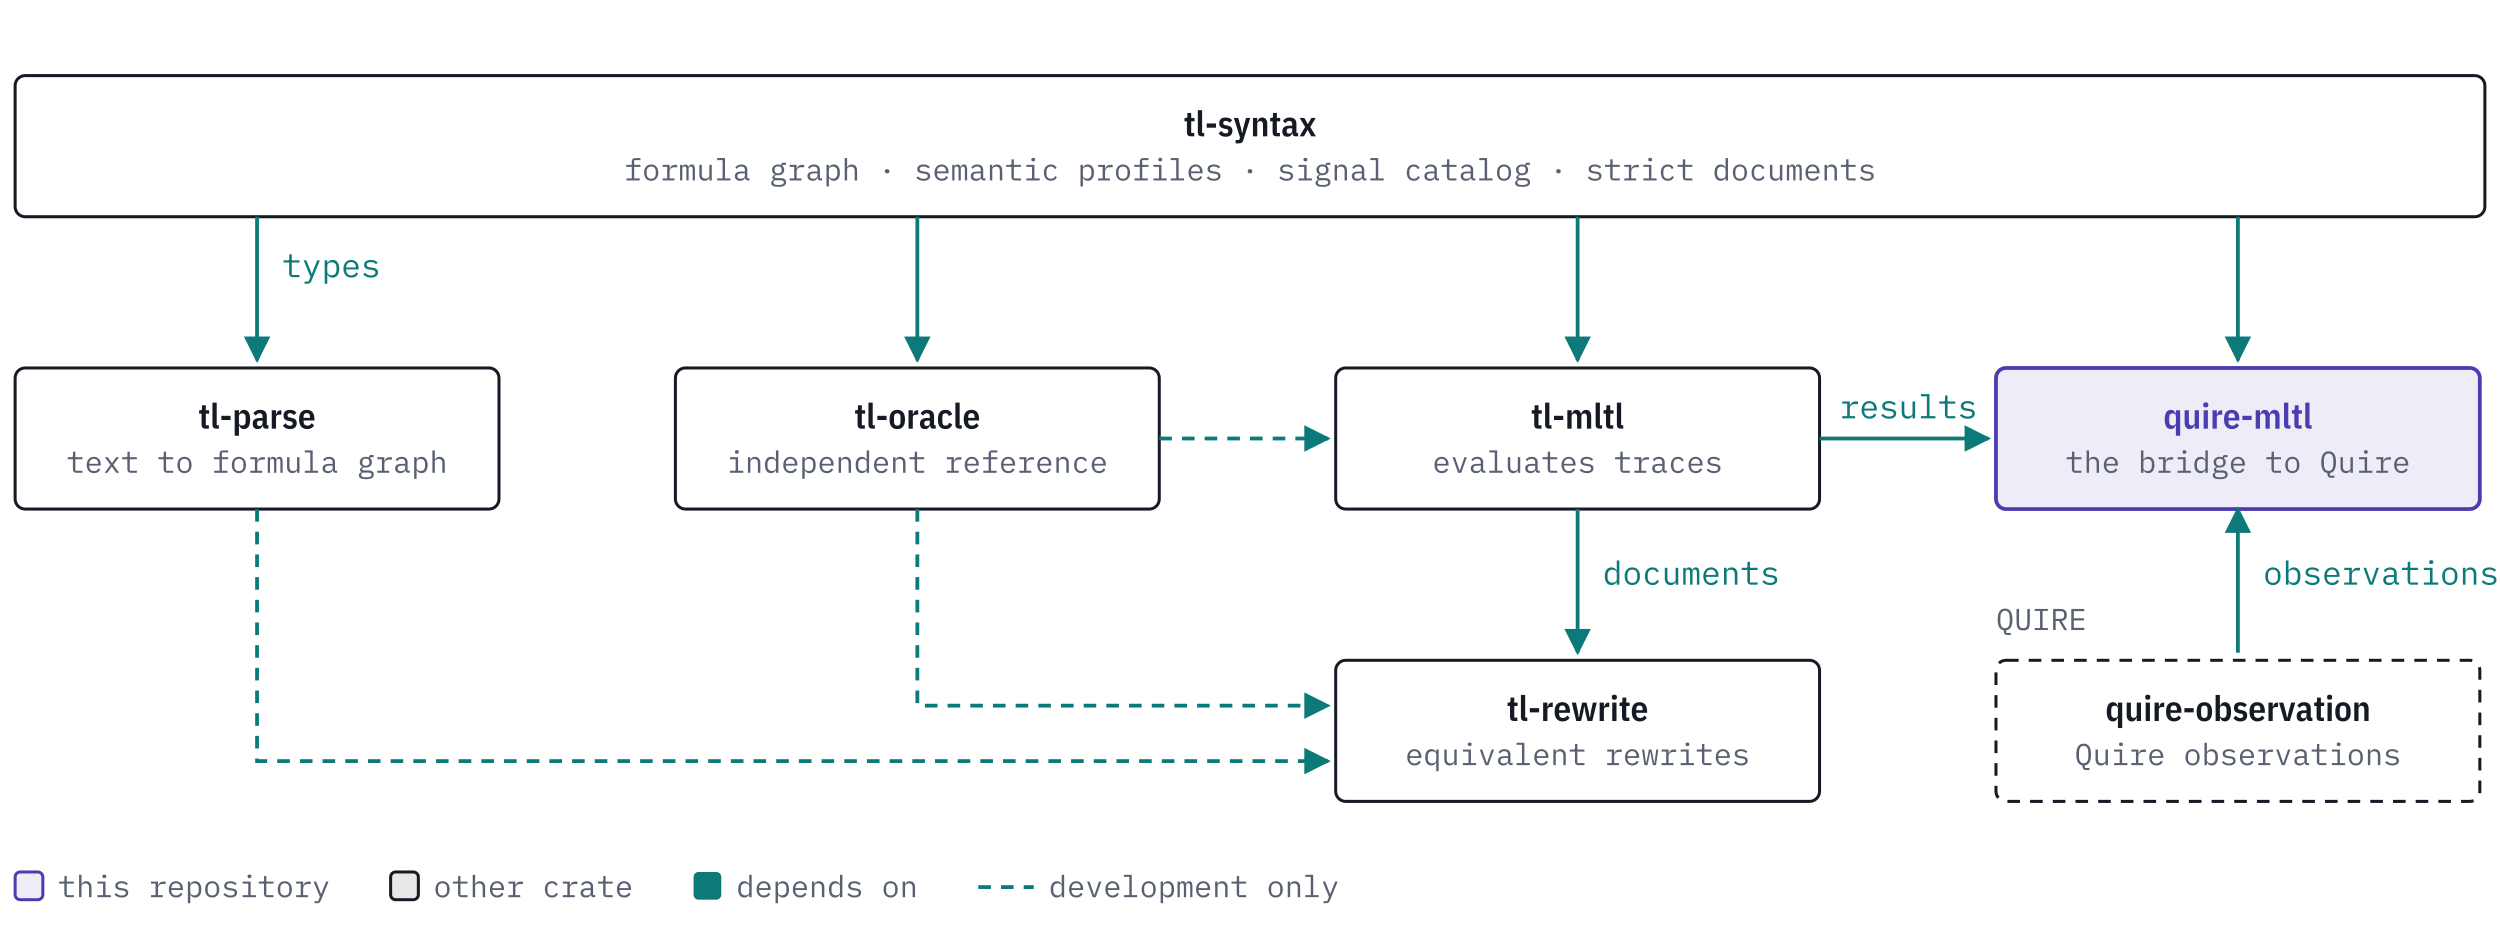
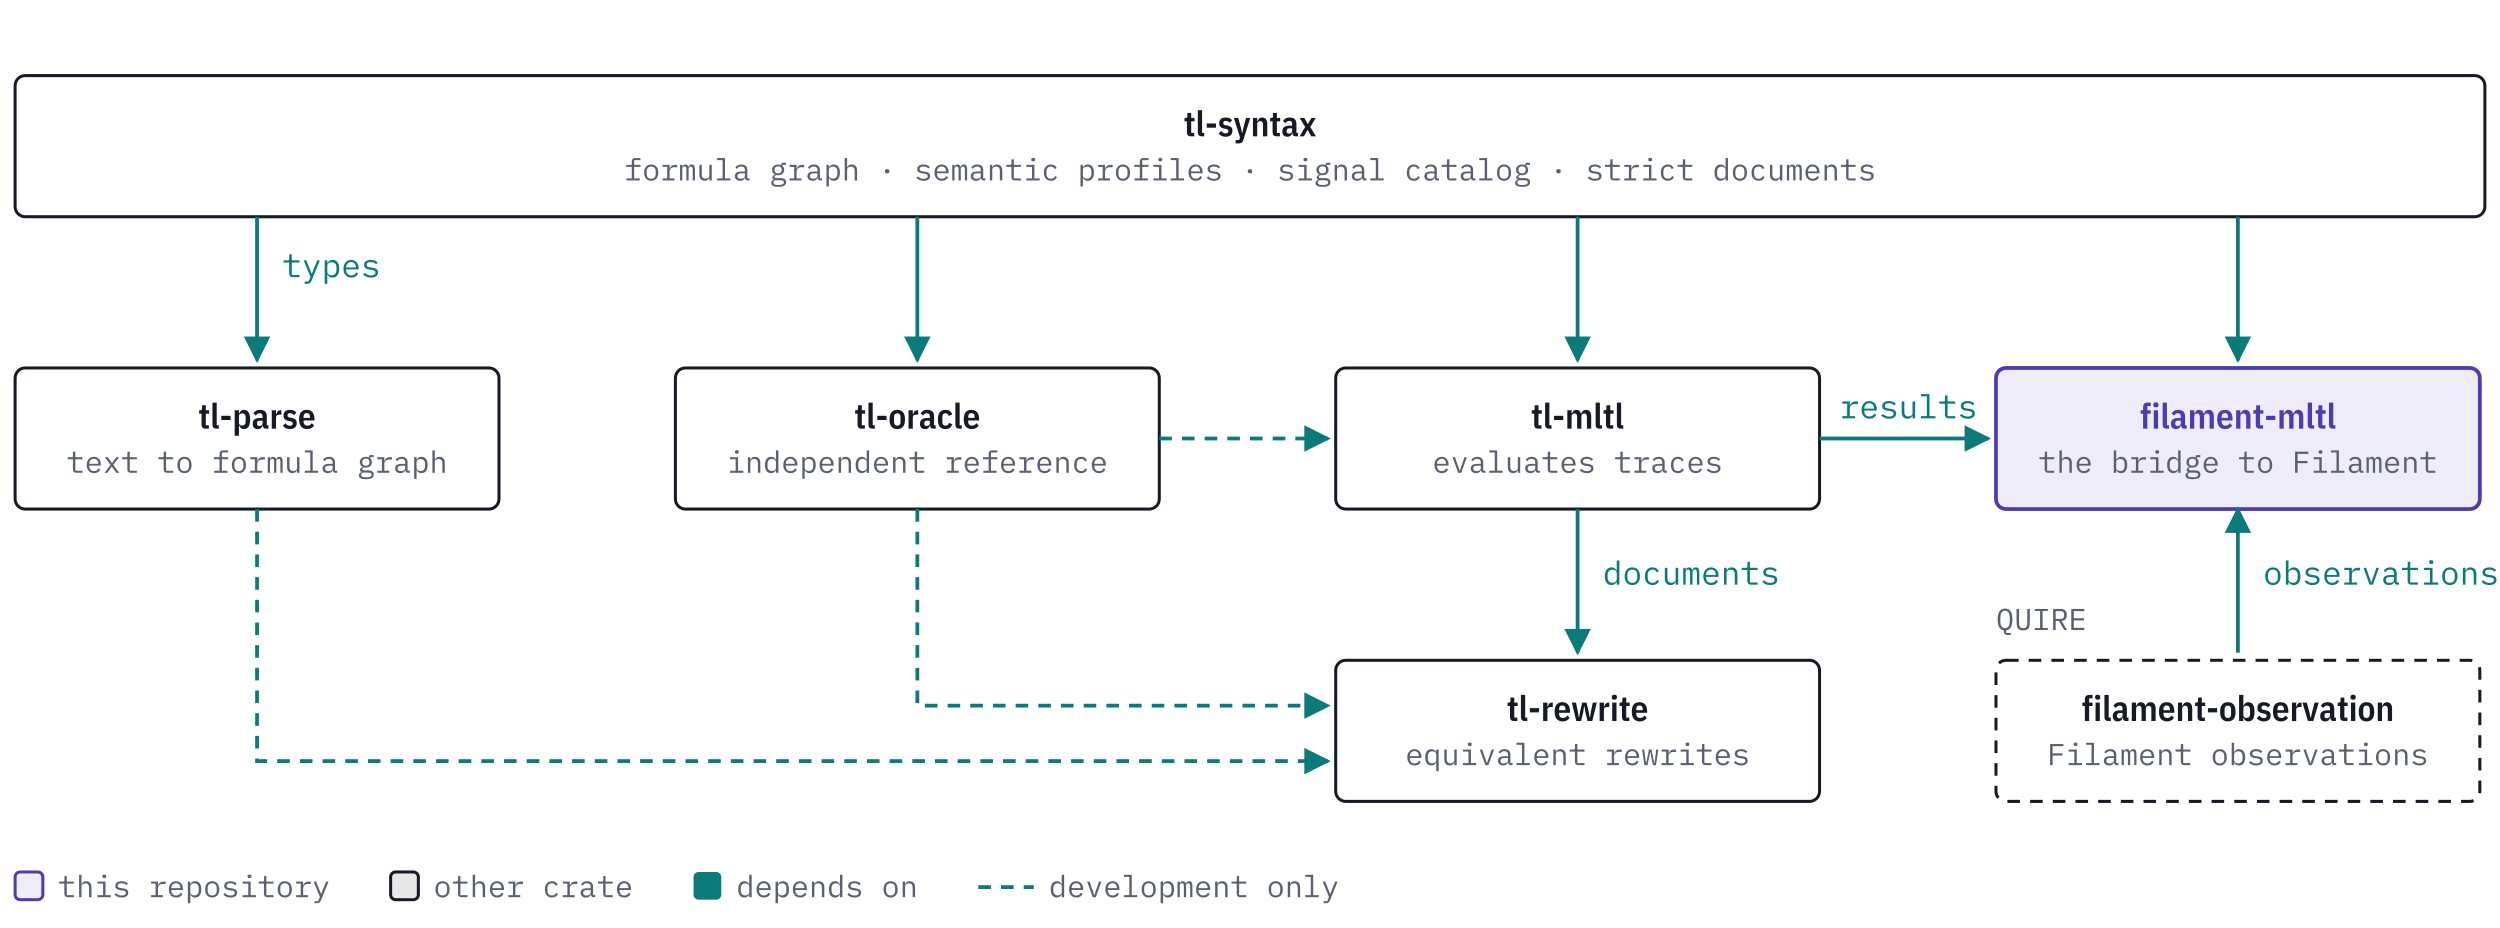
- <svg xmlns="http://www.w3.org/2000/svg" width="992" height="368" viewBox="-6 -6 992 368" role="img" aria-label="The TL crates. tl-syntax defines the formula graph, profiles and signal catalog, and tl-parse, tl-oracle, tl-mltl, tl-rewrite and quire-mltl all depend on it. tl-rewrite depends on tl-mltl. quire-mltl depends on tl-mltl and quire-observation, and is the single bridge to Quire. Dashed lines are development-only: tl-mltl and tl-rewrite test against tl-oracle, and tl-rewrite tests against tl-parse.">
+ <svg xmlns="http://www.w3.org/2000/svg" width="992" height="368" viewBox="-6 -6 992 368" role="img" aria-label="The TL crates. tl-syntax defines the formula graph, profiles and signal catalog, and tl-parse, tl-oracle, tl-mltl, tl-rewrite and filament-mltl all depend on it. tl-rewrite depends on tl-mltl. filament-mltl depends on tl-mltl and filament-observation, and is the single bridge to Filament. Dashed lines are development-only: tl-mltl and tl-rewrite test against tl-oracle, and tl-rewrite tests against tl-parse.">
  <defs>
    <path id="mono_E" d="M90 0V698H520V625H174V390H508V317H174V73H520V0Z" />
+     <path id="mono_F" d="M90 0V698H530V625H174V390H500V317H174V0Z" />
    <path id="mono_I" d="M84 0V67H258V631H84V698H516V631H342V67H516V0Z" />
    <path id="mono_Q" d="M491 -164H374Q315 -164 288 -131Q260 -98 260 -46V-9Q207 -2 168 26Q130 53 105 98Q80 144 68 208Q56 271 56 349Q56 434 70 502Q84 569 114 615Q144 661 190 686Q236 710 300 710Q364 710 410 686Q456 661 486 615Q516 569 530 502Q544 434 544 349Q544 192 495 98Q446 5 340 -9V-96H491ZM300 61Q342 61 371 78Q400 94 419 124Q438 154 446 196Q455 239 455 292V406Q455 458 446 501Q438 544 419 574Q400 604 371 620Q342 637 300 637Q258 637 229 620Q200 604 181 574Q162 544 154 501Q145 458 145 406V292Q145 239 154 196Q162 154 181 124Q200 94 229 78Q258 61 300 61Z" />
    <path id="mono_R" d="M174 0H90V698H344Q441 698 492 645Q543 592 543 497Q543 412 499 361Q455 310 371 302L549 0H455L285 298H174ZM342 369Q395 369 424 396Q454 422 454 471V523Q454 572 424 598Q395 625 342 625H174V369Z" />
    <path id="mono_U" d="M164 698V279Q164 228 167 188Q170 148 183 120Q196 91 224 76Q251 61 300 61Q349 61 376 76Q404 91 417 120Q430 148 433 188Q436 228 436 279V698H520V299Q520 221 512 163Q505 105 482 66Q458 27 414 8Q371 -12 300 -12Q229 -12 186 8Q142 27 118 66Q95 105 88 163Q80 221 80 299V698Z" />
    <path id="mono_a" d="M495 0Q448 0 428 24Q408 48 403 84H398Q381 39 344 14Q306 -12 243 -12Q162 -12 114 30Q66 72 66 145Q66 217 118 256Q171 295 288 295H398V346Q398 403 366 432Q334 460 275 460Q223 460 190 440Q157 419 137 384L83 424Q93 444 110 463Q127 482 152 496Q177 511 209 520Q241 528 280 528Q371 528 424 482Q478 436 478 354V70H550V0ZM257 55Q288 55 314 62Q339 70 358 82Q377 95 388 112Q398 130 398 150V235H288Q216 235 183 215Q150 195 150 157V136Q150 96 178 76Q207 55 257 55Z" />
    <path id="mono_b" d="M95 740H175V432H179Q229 528 338 528Q433 528 486 457Q540 386 540 258Q540 130 486 59Q433 -12 338 -12Q229 -12 179 84H175V0H95ZM307 59Q377 59 416 102Q454 144 454 214V302Q454 372 416 414Q377 457 307 457Q280 457 256 450Q232 443 214 430Q196 416 186 396Q175 377 175 351V165Q175 139 186 120Q196 100 214 86Q232 73 256 66Q280 59 307 59Z" />
    <path id="mono_c" d="M318 -12Q262 -12 218 8Q175 27 145 62Q115 97 100 147Q84 197 84 258Q84 319 100 369Q116 419 146 454Q176 490 219 509Q262 528 317 528Q392 528 439 495Q486 462 508 409L444 375Q430 415 398 437Q365 459 317 459Q282 459 254 448Q227 436 208 415Q189 394 180 365Q170 336 170 302V214Q170 180 180 151Q189 122 208 101Q227 80 255 68Q283 57 319 57Q371 57 405 81Q439 105 459 147L516 108Q493 56 444 22Q396 -12 318 -12Z" />
    <path id="mono_d" d="M425 84H421Q371 -12 262 -12Q167 -12 114 59Q60 130 60 258Q60 386 114 457Q167 528 262 528Q371 528 421 432H425V740H505V0H425ZM293 59Q320 59 344 66Q368 73 386 86Q404 100 414 120Q425 139 425 165V351Q425 377 414 396Q404 416 386 430Q368 443 344 450Q320 457 293 457Q223 457 184 414Q146 372 146 302V214Q146 144 184 102Q223 59 293 59Z" />
    <path id="mono_e" d="M309 -12Q253 -12 208 7Q164 26 132 62Q101 97 84 146Q67 196 67 257Q67 319 84 369Q102 419 133 454Q164 490 208 509Q251 528 304 528Q356 528 398 509Q441 490 471 456Q501 423 517 377Q533 331 533 276V238H151V214Q151 180 162 151Q173 122 194 101Q214 80 244 68Q273 57 309 57Q361 57 399 81Q437 105 457 147L516 107Q493 55 440 22Q386 -12 309 -12ZM304 462Q271 462 243 450Q215 438 194 417Q174 396 162 368Q151 339 151 305V298H447V309Q447 343 436 371Q426 399 408 420Q389 440 362 451Q336 462 304 462Z" />
    <path id="mono_f" d="M83 68H257V448H73V516H257V622Q257 674 284 707Q312 740 371 740H544V672H337V516H544V448H337V68H521V0H83Z" />
    <path id="mono_g" d="M561 -59Q561 -137 496 -174Q431 -212 301 -212Q176 -212 122 -179Q67 -146 67 -84Q67 -42 89 -19Q111 4 151 15V27Q129 38 117 55Q105 72 105 98Q105 138 132 158Q158 178 198 188V192Q150 213 124 254Q97 295 97 350Q97 389 111 422Q125 455 152 478Q178 502 215 515Q252 528 297 528Q355 528 399 507V516Q399 546 413 566Q427 586 461 586H556V516H440V481Q468 457 483 424Q498 391 498 350Q498 311 484 278Q469 245 443 222Q417 198 380 185Q342 172 297 172Q284 172 272 173Q260 174 248 176Q236 174 223 170Q210 165 199 158Q188 150 181 140Q174 130 174 117Q174 94 197 86Q220 79 257 79H371Q471 79 516 42Q561 4 561 -59ZM486 -63Q486 -32 461 -14Q436 5 374 5H195Q143 -16 143 -65Q143 -99 170 -124Q197 -148 260 -148H338Q408 -148 447 -126Q486 -105 486 -63ZM297 234Q357 234 386 262Q414 290 414 336V365Q414 411 386 438Q357 466 297 466Q237 466 209 438Q181 411 181 365V336Q181 290 209 262Q237 234 297 234Z" />
    <path id="mono_h" d="M98 740H178V432H182Q190 451 202 468Q214 486 232 499Q249 512 273 520Q297 528 329 528Q410 528 459 476Q508 425 508 331V0H428V317Q428 388 397 422Q366 457 306 457Q282 457 259 451Q236 445 218 433Q200 421 189 402Q178 383 178 358V0H98Z" />
    <path id="mono_i" d="M332 630Q297 630 283 644Q269 659 269 681V697Q269 719 283 734Q297 748 332 748Q367 748 381 734Q395 719 395 697V681Q395 659 381 644Q367 630 332 630ZM106 68H292V448H106V516H372V68H546V0H106Z" />
    <path id="mono_l" d="M80 68H260V672H80V740H340V68H520V0H80Z" />
    <path id="mono_m" d="M54 0V516H128V456H132Q144 486 166 507Q188 528 231 528Q276 528 298 506Q320 483 325 447H328Q342 482 368 505Q394 528 440 528Q503 528 524 484Q546 440 546 358V0H472V345Q472 411 458 436Q445 462 409 462Q377 462 357 442Q337 421 337 379V0H263V345Q263 411 250 436Q236 462 201 462Q169 462 148 442Q128 421 128 379V0Z" />
    <path id="mono_n" d="M98 0V516H178V432H182Q190 451 202 468Q214 486 232 499Q249 512 273 520Q297 528 329 528Q410 528 459 476Q508 425 508 331V0H428V317Q428 388 397 422Q366 457 306 457Q282 457 259 451Q236 445 218 433Q200 421 189 402Q178 383 178 358V0Z" />
    <path id="mono_o" d="M300 -12Q246 -12 202 7Q159 26 128 62Q98 97 82 146Q66 196 66 258Q66 319 82 369Q98 419 128 454Q159 490 202 509Q246 528 300 528Q354 528 398 509Q441 490 472 454Q502 419 518 369Q534 319 534 258Q534 196 518 146Q502 97 472 62Q441 26 398 7Q354 -12 300 -12ZM300 57Q367 57 408 97Q449 137 449 221V295Q449 379 408 419Q367 459 300 459Q233 459 192 419Q151 379 151 295V221Q151 137 192 97Q233 57 300 57Z" />
    <path id="mono_p" d="M95 516H175V432H179Q229 528 338 528Q433 528 486 457Q540 386 540 258Q540 130 486 59Q433 -12 338 -12Q229 -12 179 84H175V-200H95ZM307 59Q377 59 416 102Q454 144 454 214V302Q454 372 416 414Q377 457 307 457Q280 457 256 450Q232 443 214 430Q196 416 186 396Q175 377 175 351V165Q175 139 186 120Q196 100 214 86Q232 73 256 66Q280 59 307 59Z" />
    <path id="mono_periodcentered" d="M300 235Q259 235 242 252Q226 269 226 295V313Q226 339 242 356Q259 373 300 373Q341 373 358 356Q374 339 374 313V295Q374 269 358 252Q341 235 300 235Z" />
    <path id="mono_q" d="M425 84H421Q371 -12 262 -12Q167 -12 114 59Q60 130 60 258Q60 386 114 457Q167 528 262 528Q371 528 421 432H425V516H505V-200H425ZM293 59Q320 59 344 66Q368 73 386 86Q404 100 414 120Q425 139 425 165V351Q425 377 414 396Q404 416 386 430Q368 443 344 450Q320 457 293 457Q223 457 184 414Q146 372 146 302V214Q146 144 184 102Q223 59 293 59Z" />
    <path id="mono_r" d="M77 68H228V448H77V516H308V386H313Q329 447 374 482Q418 516 487 516H559V436H462Q393 436 350 396Q308 356 308 291V68H469V0H77Z" />
    <path id="mono_s" d="M306 -12Q225 -12 166 16Q108 43 67 89L121 136Q158 97 202 76Q246 55 308 55Q368 55 406 76Q445 98 445 144Q445 164 438 178Q430 191 417 199Q404 207 388 212Q372 216 354 219L273 231Q246 235 214 242Q183 249 157 264Q131 280 114 306Q96 332 96 374Q96 413 112 442Q127 470 155 490Q183 509 221 518Q259 528 304 528Q374 528 426 506Q477 484 514 445L462 396Q453 407 440 418Q426 430 406 440Q387 449 361 455Q335 461 301 461Q240 461 208 440Q175 419 175 379Q175 359 182 346Q190 332 203 324Q216 316 232 312Q249 307 266 304L347 292Q375 288 406 281Q437 274 463 258Q489 243 506 217Q524 191 524 149Q524 72 464 30Q405 -12 306 -12Z" />
    <path id="mono_t" d="M325 0Q266 0 238 33Q211 66 211 118V448H39V516H167Q193 516 204 526Q214 537 214 563V698H291V516H526V448H291V68H526V0Z" />
    <path id="mono_u" d="M422 84H418Q410 65 398 48Q386 30 368 17Q351 4 327 -4Q303 -12 271 -12Q190 -12 141 40Q92 91 92 185V516H172V199Q172 128 203 94Q234 59 294 59Q318 59 341 65Q364 71 382 83Q400 95 411 114Q422 132 422 158V516H502V0H422Z" />
    <path id="mono_v" d="M249 0 64 516H145L219 300L299 67H303L383 300L457 516H536L351 0Z" />
    <path id="mono_w" d="M30 516H101L160 70H169L257 516H345L433 70H442L501 516H570L491 0H387L305 432H297L213 0H109Z" />
    <path id="mono_x" d="M61 0 253 262 66 516H162L240 407L302 321H306L366 407L443 516H535L346 263L540 0H444L357 121L298 203H294L237 121L153 0Z" />
    <path id="mono_y" d="M467 516H547L291 -113Q282 -135 271 -152Q260 -168 245 -178Q230 -189 209 -194Q188 -200 159 -200H83V-132H203L261 10L53 516H135L222 300L299 104H303L380 300Z" />
    <path id="title_a" d="M406 0Q325 0 321 89H309Q299 41 264 14Q229 -12 177 -12Q105 -12 69 28Q33 68 33 140Q33 222 84 262Q135 302 231 302H312V347Q312 393 292 415Q273 437 228 437Q191 437 166 420Q141 402 122 370L51 434Q80 479 124 506Q169 534 238 534Q433 534 433 350V97H479V0ZM223 77Q260 77 286 98Q312 120 312 158V227H239Q155 227 155 162V140Q155 107 173 92Q191 77 223 77Z" />
    <path id="title_b" d="M66 740H187V436H201Q212 480 246 507Q279 534 324 534Q416 534 460 464Q504 395 504 261Q504 127 460 58Q416 -12 324 -12Q279 -12 246 15Q212 42 201 86H187V0H66ZM278 88Q325 88 351 117Q377 146 377 199V323Q377 376 351 405Q325 434 278 434Q237 434 212 414Q187 393 187 356V166Q187 129 212 108Q237 88 278 88Z" />
    <path id="title_c" d="M251 -12Q145 -12 90 54Q34 120 34 261Q34 402 90 468Q145 534 251 534Q328 534 374 499Q419 464 439 403L340 359Q332 397 312 416Q291 436 251 436Q161 436 161 328V194Q161 86 251 86Q293 86 315 106Q337 126 348 168L442 123Q396 -12 251 -12Z" />
    <path id="title_e" d="M263 -12Q212 -12 170 4Q127 21 97 54Q67 88 50 140Q34 191 34 261Q34 402 90 468Q147 534 252 534Q357 534 414 468Q470 402 470 261V232H161V198Q161 146 190 116Q219 86 270 86Q313 86 342 104Q372 123 393 158L459 89Q430 43 381 16Q332 -12 263 -12ZM252 441Q161 441 161 333V307H343V333Q343 441 252 441Z" />
+     <path id="title_f" d="M91 425H22V522H91V603Q91 674 122 707Q154 740 220 740H308V643H212V522H308V425H212V0H91Z" />
    <path id="title_hyphen" d="M50 245V365H312V245Z" />
    <path id="title_i" d="M126 604Q88 604 71 620Q54 637 54 665V685Q54 713 71 730Q88 746 126 746Q164 746 181 730Q198 713 198 685V665Q198 637 181 620Q164 604 126 604ZM66 522H187V0H66Z" />
    <path id="title_l" d="M184 0Q121 0 94 28Q66 56 66 116V740H187V97H247V0Z" />
    <path id="title_m" d="M66 0V522H187V435H201Q232 534 324 534Q422 534 451 431H463Q480 484 516 509Q551 534 602 534Q668 534 705 486Q742 439 742 351V0H621V330Q621 432 548 432Q513 432 488 410Q464 389 464 350V0H343V330Q343 384 325 408Q307 432 271 432Q236 432 212 410Q187 389 187 350V0Z" />
    <path id="title_n" d="M66 0V522H187V435H201Q232 534 326 534Q396 534 434 486Q472 439 472 351V0H351V330Q351 432 275 432Q238 432 212 410Q187 389 187 350V0Z" />
    <path id="title_o" d="M253 -12Q149 -12 92 54Q34 120 34 261Q34 402 92 468Q149 534 253 534Q357 534 414 468Q472 402 472 261Q472 120 414 54Q357 -12 253 -12ZM253 86Q345 86 345 194V328Q345 436 253 436Q161 436 161 328V194Q161 86 253 86Z" />
    <path id="title_p" d="M66 522H187V436H201Q212 480 246 507Q279 534 324 534Q416 534 460 464Q504 395 504 261Q504 127 460 58Q416 -12 324 -12Q279 -12 246 15Q212 42 201 86H187V-200H66ZM278 88Q325 88 351 117Q377 146 377 199V323Q377 376 351 405Q325 434 278 434Q237 434 212 414Q187 393 187 356V166Q187 129 212 108Q237 88 278 88Z" />
-     <path id="title_q" d="M357 86H343Q332 42 298 15Q265 -12 220 -12Q128 -12 84 58Q40 127 40 261Q40 395 84 464Q128 534 220 534Q265 534 298 507Q332 480 343 436H357V522H478V-200H357ZM266 88Q307 88 332 108Q357 129 357 166V356Q357 393 332 414Q307 434 266 434Q219 434 193 405Q167 376 167 323V199Q167 146 193 117Q219 88 266 88Z" />
    <path id="title_r" d="M66 0V522H187V415H201Q210 467 238 494Q267 522 313 522H339V398H299Q242 398 214 380Q187 362 187 317V0Z" />
    <path id="title_s" d="M224 -12Q159 -12 110 12Q61 35 24 82L98 154Q123 119 154 101Q185 83 226 83Q302 83 302 147Q302 172 290 186Q277 201 247 206L198 215Q116 230 79 266Q42 302 42 371Q42 453 90 494Q138 534 226 534Q287 534 332 514Q376 494 409 455L338 384Q318 409 290 424Q261 439 226 439Q156 439 156 376Q156 350 170 336Q184 323 214 318L264 309Q346 294 382 258Q417 223 417 159Q417 78 367 33Q317 -12 224 -12Z" />
    <path id="title_t" d="M210 0Q147 0 119 28Q91 56 91 117V425H22V522H58Q84 522 94 534Q103 546 103 572V664H212V522H306V425H212V97H298V0Z" />
-     <path id="title_u" d="M346 88H332Q302 -12 205 -12Q135 -12 98 36Q60 83 60 172V522H181V192Q181 89 257 89Q294 89 320 111Q346 133 346 172V522H467V0H346Z" />
    <path id="title_v" d="M162 0 8 522H130L205 244L234 103H248L277 244L352 522H469L315 0Z" />
    <path id="title_w" d="M16 522H135L186 278L211 110H223L253 278L311 522H433L492 278L522 110H534L559 278L612 522H724L597 0H461L400 254L377 409H364L340 254L279 0H143Z" />
    <path id="title_x" d="M15 0 173 267 17 522H149L242 354H255L348 522H472L318 264L478 0H345L249 176H236L138 0Z" />
    <path id="title_y" d="M353 522H474L275 -109Q258 -162 227 -181Q196 -200 140 -200H58V-103H161L182 -29L8 522H131L209 240L237 103H249L277 241Z" />
    <marker id="ah-model" viewBox="0 0 10 10" refX="9" refY="5" markerWidth="7" markerHeight="7" orient="auto-start-reverse">
      <path d="M0,0 L10,5 L0,10 z" fill="#0b7a78" />
    </marker>
  </defs>
  <g fill="#586072" transform="translate(786,244) scale(0.012,-0.012)">
    <use href="#mono_Q" x="0" />
    <use href="#mono_U" x="600" />
    <use href="#mono_I" x="1200" />
    <use href="#mono_R" x="1800" />
    <use href="#mono_E" x="2400" />
  </g>
  <rect x="0" y="24" width="980" height="56" rx="4" stroke="#161a24" stroke-width="1.2" fill="none" />
  <g fill="#161a24" transform="translate(463.7,48.1) scale(0.014,-0.014)">
    <use href="#title_t" x="0" />
    <use href="#title_l" x="334" />
    <use href="#title_hyphen" x="602" />
    <use href="#title_s" x="964" />
    <use href="#title_y" x="1413" />
    <use href="#title_n" x="1896" />
    <use href="#title_t" x="2428" />
    <use href="#title_a" x="2762" />
    <use href="#title_x" x="3269" />
  </g>
  <g fill="#586072" transform="translate(241.6,65.6) scale(0.012,-0.012)">
    <use href="#mono_f" x="0" />
    <use href="#mono_o" x="600" />
    <use href="#mono_r" x="1200" />
    <use href="#mono_m" x="1800" />
    <use href="#mono_u" x="2400" />
    <use href="#mono_l" x="3000" />
    <use href="#mono_a" x="3600" />
    <use href="#mono_g" x="4800" />
    <use href="#mono_r" x="5400" />
    <use href="#mono_a" x="6000" />
    <use href="#mono_p" x="6600" />
    <use href="#mono_h" x="7200" />
    <use href="#mono_periodcentered" x="8400" />
    <use href="#mono_s" x="9600" />
    <use href="#mono_e" x="10200" />
    <use href="#mono_m" x="10800" />
    <use href="#mono_a" x="11400" />
    <use href="#mono_n" x="12000" />
    <use href="#mono_t" x="12600" />
    <use href="#mono_i" x="13200" />
    <use href="#mono_c" x="13800" />
    <use href="#mono_p" x="15000" />
    <use href="#mono_r" x="15600" />
    <use href="#mono_o" x="16200" />
    <use href="#mono_f" x="16800" />
    <use href="#mono_i" x="17400" />
    <use href="#mono_l" x="18000" />
    <use href="#mono_e" x="18600" />
    <use href="#mono_s" x="19200" />
    <use href="#mono_periodcentered" x="20400" />
    <use href="#mono_s" x="21600" />
    <use href="#mono_i" x="22200" />
    <use href="#mono_g" x="22800" />
    <use href="#mono_n" x="23400" />
    <use href="#mono_a" x="24000" />
    <use href="#mono_l" x="24600" />
    <use href="#mono_c" x="25800" />
    <use href="#mono_a" x="26400" />
    <use href="#mono_t" x="27000" />
    <use href="#mono_a" x="27600" />
    <use href="#mono_l" x="28200" />
    <use href="#mono_o" x="28800" />
    <use href="#mono_g" x="29400" />
    <use href="#mono_periodcentered" x="30600" />
    <use href="#mono_s" x="31800" />
    <use href="#mono_t" x="32400" />
    <use href="#mono_r" x="33000" />
    <use href="#mono_i" x="33600" />
    <use href="#mono_c" x="34200" />
    <use href="#mono_t" x="34800" />
    <use href="#mono_d" x="36000" />
    <use href="#mono_o" x="36600" />
    <use href="#mono_c" x="37200" />
    <use href="#mono_u" x="37800" />
    <use href="#mono_m" x="38400" />
    <use href="#mono_e" x="39000" />
    <use href="#mono_n" x="39600" />
    <use href="#mono_t" x="40200" />
    <use href="#mono_s" x="40800" />
  </g>
  <rect x="0" y="140" width="192" height="56" rx="4" stroke="#161a24" stroke-width="1.2" fill="none" />
  <g fill="#161a24" transform="translate(72.7,164.1) scale(0.014,-0.014)">
    <use href="#title_t" x="0" />
    <use href="#title_l" x="334" />
    <use href="#title_hyphen" x="602" />
    <use href="#title_p" x="964" />
    <use href="#title_a" x="1508" />
    <use href="#title_r" x="2015" />
    <use href="#title_s" x="2372" />
    <use href="#title_e" x="2821" />
  </g>
  <g fill="#586072" transform="translate(20.4,181.6) scale(0.012,-0.012)">
    <use href="#mono_t" x="0" />
    <use href="#mono_e" x="600" />
    <use href="#mono_x" x="1200" />
    <use href="#mono_t" x="1800" />
    <use href="#mono_t" x="3000" />
    <use href="#mono_o" x="3600" />
    <use href="#mono_f" x="4800" />
    <use href="#mono_o" x="5400" />
    <use href="#mono_r" x="6000" />
    <use href="#mono_m" x="6600" />
    <use href="#mono_u" x="7200" />
    <use href="#mono_l" x="7800" />
    <use href="#mono_a" x="8400" />
    <use href="#mono_g" x="9600" />
    <use href="#mono_r" x="10200" />
    <use href="#mono_a" x="10800" />
    <use href="#mono_p" x="11400" />
    <use href="#mono_h" x="12000" />
  </g>
  <rect x="262" y="140" width="192" height="56" rx="4" stroke="#161a24" stroke-width="1.2" fill="none" />
  <g fill="#161a24" transform="translate(333,164.1) scale(0.014,-0.014)">
    <use href="#title_t" x="0" />
    <use href="#title_l" x="334" />
    <use href="#title_hyphen" x="602" />
    <use href="#title_o" x="964" />
    <use href="#title_r" x="1470" />
    <use href="#title_a" x="1827" />
    <use href="#title_c" x="2334" />
    <use href="#title_l" x="2798" />
    <use href="#title_e" x="3066" />
  </g>
  <g fill="#586072" transform="translate(282.4,181.6) scale(0.012,-0.012)">
    <use href="#mono_i" x="0" />
    <use href="#mono_n" x="600" />
    <use href="#mono_d" x="1200" />
    <use href="#mono_e" x="1800" />
    <use href="#mono_p" x="2400" />
    <use href="#mono_e" x="3000" />
    <use href="#mono_n" x="3600" />
    <use href="#mono_d" x="4200" />
    <use href="#mono_e" x="4800" />
    <use href="#mono_n" x="5400" />
    <use href="#mono_t" x="6000" />
    <use href="#mono_r" x="7200" />
    <use href="#mono_e" x="7800" />
    <use href="#mono_f" x="8400" />
    <use href="#mono_e" x="9000" />
    <use href="#mono_r" x="9600" />
    <use href="#mono_e" x="10200" />
    <use href="#mono_n" x="10800" />
    <use href="#mono_c" x="11400" />
    <use href="#mono_e" x="12000" />
  </g>
  <rect x="524" y="140" width="192" height="56" rx="4" stroke="#161a24" stroke-width="1.2" fill="none" />
  <g fill="#161a24" transform="translate(601.5,164.1) scale(0.014,-0.014)">
    <use href="#title_t" x="0" />
    <use href="#title_l" x="334" />
    <use href="#title_hyphen" x="602" />
    <use href="#title_m" x="964" />
    <use href="#title_l" x="1766" />
    <use href="#title_t" x="2034" />
    <use href="#title_l" x="2368" />
  </g>
  <g fill="#586072" transform="translate(562.4,181.6) scale(0.012,-0.012)">
    <use href="#mono_e" x="0" />
    <use href="#mono_v" x="600" />
    <use href="#mono_a" x="1200" />
    <use href="#mono_l" x="1800" />
    <use href="#mono_u" x="2400" />
    <use href="#mono_a" x="3000" />
    <use href="#mono_t" x="3600" />
    <use href="#mono_e" x="4200" />
    <use href="#mono_s" x="4800" />
    <use href="#mono_t" x="6000" />
    <use href="#mono_r" x="6600" />
    <use href="#mono_a" x="7200" />
    <use href="#mono_c" x="7800" />
    <use href="#mono_e" x="8400" />
    <use href="#mono_s" x="9000" />
  </g>
  <rect x="786" y="140" width="192" height="56" rx="4" stroke="#4a3db0" stroke-width="1.5" fill="#4a3db0" fill-opacity="0.1" />
-   <g fill="#4a3db0" transform="translate(852.4,164.1) scale(0.014,-0.014)">
-     <use href="#title_q" x="0" />
-     <use href="#title_u" x="544" />
-     <use href="#title_i" x="1077" />
-     <use href="#title_r" x="1329" />
-     <use href="#title_e" x="1686" />
-     <use href="#title_hyphen" x="2191" />
-     <use href="#title_m" x="2553" />
-     <use href="#title_l" x="3355" />
-     <use href="#title_t" x="3623" />
-     <use href="#title_l" x="3957" />
-   </g>
-   <g fill="#586072" transform="translate(813.6,181.6) scale(0.012,-0.012)">
+   <g fill="#4a3db0" transform="translate(843.1,164.1) scale(0.014,-0.014)">
+     <use href="#title_f" x="0" />
+     <use href="#title_i" x="328" />
+     <use href="#title_l" x="580" />
+     <use href="#title_a" x="848" />
+     <use href="#title_m" x="1355" />
+     <use href="#title_e" x="2157" />
+     <use href="#title_n" x="2662" />
+     <use href="#title_t" x="3194" />
+     <use href="#title_hyphen" x="3528" />
+     <use href="#title_m" x="3890" />
+     <use href="#title_l" x="4692" />
+     <use href="#title_t" x="4960" />
+     <use href="#title_l" x="5294" />
+   </g>
+   <g fill="#586072" transform="translate(802.8,181.6) scale(0.012,-0.012)">
    <use href="#mono_t" x="0" />
    <use href="#mono_h" x="600" />
    <use href="#mono_e" x="1200" />
    <use href="#mono_b" x="2400" />
    <use href="#mono_r" x="3000" />
    <use href="#mono_i" x="3600" />
    <use href="#mono_d" x="4200" />
    <use href="#mono_g" x="4800" />
    <use href="#mono_e" x="5400" />
    <use href="#mono_t" x="6600" />
    <use href="#mono_o" x="7200" />
-     <use href="#mono_Q" x="8400" />
-     <use href="#mono_u" x="9000" />
-     <use href="#mono_i" x="9600" />
-     <use href="#mono_r" x="10200" />
-     <use href="#mono_e" x="10800" />
+     <use href="#mono_F" x="8400" />
+     <use href="#mono_i" x="9000" />
+     <use href="#mono_l" x="9600" />
+     <use href="#mono_a" x="10200" />
+     <use href="#mono_m" x="10800" />
+     <use href="#mono_e" x="11400" />
+     <use href="#mono_n" x="12000" />
+     <use href="#mono_t" x="12600" />
  </g>
  <rect x="524" y="256" width="192" height="56" rx="4" stroke="#161a24" stroke-width="1.2" fill="none" />
  <g fill="#161a24" transform="translate(591.9,280.1) scale(0.014,-0.014)">
    <use href="#title_t" x="0" />
    <use href="#title_l" x="334" />
    <use href="#title_hyphen" x="602" />
    <use href="#title_r" x="964" />
    <use href="#title_e" x="1321" />
    <use href="#title_w" x="1826" />
    <use href="#title_r" x="2565" />
    <use href="#title_i" x="2922" />
    <use href="#title_t" x="3174" />
    <use href="#title_e" x="3508" />
  </g>
  <g fill="#586072" transform="translate(551.6,297.6) scale(0.012,-0.012)">
    <use href="#mono_e" x="0" />
    <use href="#mono_q" x="600" />
    <use href="#mono_u" x="1200" />
    <use href="#mono_i" x="1800" />
    <use href="#mono_v" x="2400" />
    <use href="#mono_a" x="3000" />
    <use href="#mono_l" x="3600" />
    <use href="#mono_e" x="4200" />
    <use href="#mono_n" x="4800" />
    <use href="#mono_t" x="5400" />
    <use href="#mono_r" x="6600" />
    <use href="#mono_e" x="7200" />
    <use href="#mono_w" x="7800" />
    <use href="#mono_r" x="8400" />
    <use href="#mono_i" x="9000" />
    <use href="#mono_t" x="9600" />
    <use href="#mono_e" x="10200" />
    <use href="#mono_s" x="10800" />
  </g>
  <rect x="786" y="256" width="192" height="56" rx="4" stroke="#161a24" stroke-width="1.2" fill="none" stroke-dasharray="5 4" />
-   <g fill="#161a24" transform="translate(829.4,280.1) scale(0.014,-0.014)">
-     <use href="#title_q" x="0" />
-     <use href="#title_u" x="544" />
-     <use href="#title_i" x="1077" />
-     <use href="#title_r" x="1329" />
-     <use href="#title_e" x="1686" />
-     <use href="#title_hyphen" x="2191" />
-     <use href="#title_o" x="2553" />
-     <use href="#title_b" x="3059" />
-     <use href="#title_s" x="3603" />
-     <use href="#title_e" x="4052" />
-     <use href="#title_r" x="4557" />
-     <use href="#title_v" x="4914" />
-     <use href="#title_a" x="5390" />
-     <use href="#title_t" x="5897" />
-     <use href="#title_i" x="6231" />
-     <use href="#title_o" x="6483" />
-     <use href="#title_n" x="6989" />
-   </g>
-   <g fill="#586072" transform="translate(817.2,297.6) scale(0.012,-0.012)">
-     <use href="#mono_Q" x="0" />
-     <use href="#mono_u" x="600" />
-     <use href="#mono_i" x="1200" />
-     <use href="#mono_r" x="1800" />
-     <use href="#mono_e" x="2400" />
-     <use href="#mono_o" x="3600" />
-     <use href="#mono_b" x="4200" />
-     <use href="#mono_s" x="4800" />
-     <use href="#mono_e" x="5400" />
-     <use href="#mono_r" x="6000" />
-     <use href="#mono_v" x="6600" />
-     <use href="#mono_a" x="7200" />
-     <use href="#mono_t" x="7800" />
-     <use href="#mono_i" x="8400" />
-     <use href="#mono_o" x="9000" />
-     <use href="#mono_n" x="9600" />
-     <use href="#mono_s" x="10200" />
+   <g fill="#161a24" transform="translate(820,280.1) scale(0.014,-0.014)">
+     <use href="#title_f" x="0" />
+     <use href="#title_i" x="328" />
+     <use href="#title_l" x="580" />
+     <use href="#title_a" x="848" />
+     <use href="#title_m" x="1355" />
+     <use href="#title_e" x="2157" />
+     <use href="#title_n" x="2662" />
+     <use href="#title_t" x="3194" />
+     <use href="#title_hyphen" x="3528" />
+     <use href="#title_o" x="3890" />
+     <use href="#title_b" x="4396" />
+     <use href="#title_s" x="4940" />
+     <use href="#title_e" x="5389" />
+     <use href="#title_r" x="5894" />
+     <use href="#title_v" x="6251" />
+     <use href="#title_a" x="6727" />
+     <use href="#title_t" x="7234" />
+     <use href="#title_i" x="7568" />
+     <use href="#title_o" x="7820" />
+     <use href="#title_n" x="8326" />
+   </g>
+   <g fill="#586072" transform="translate(806.4,297.6) scale(0.012,-0.012)">
+     <use href="#mono_F" x="0" />
+     <use href="#mono_i" x="600" />
+     <use href="#mono_l" x="1200" />
+     <use href="#mono_a" x="1800" />
+     <use href="#mono_m" x="2400" />
+     <use href="#mono_e" x="3000" />
+     <use href="#mono_n" x="3600" />
+     <use href="#mono_t" x="4200" />
+     <use href="#mono_o" x="5400" />
+     <use href="#mono_b" x="6000" />
+     <use href="#mono_s" x="6600" />
+     <use href="#mono_e" x="7200" />
+     <use href="#mono_r" x="7800" />
+     <use href="#mono_v" x="8400" />
+     <use href="#mono_a" x="9000" />
+     <use href="#mono_t" x="9600" />
+     <use href="#mono_i" x="10200" />
+     <use href="#mono_o" x="10800" />
+     <use href="#mono_n" x="11400" />
+     <use href="#mono_s" x="12000" />
  </g>
  <path d="M96,80 L96,137" fill="none" stroke="#0b7a78" stroke-width="1.5" marker-end="url(#ah-model)" />
  <path d="M358,80 L358,137" fill="none" stroke="#0b7a78" stroke-width="1.5" marker-end="url(#ah-model)" />
  <path d="M620,80 L620,137" fill="none" stroke="#0b7a78" stroke-width="1.5" marker-end="url(#ah-model)" />
  <path d="M882,80 L882,137" fill="none" stroke="#0b7a78" stroke-width="1.5" marker-end="url(#ah-model)" />
  <g fill="#0b7a78" transform="translate(106,104) scale(0.013,-0.013)">
    <use href="#mono_t" x="0" />
    <use href="#mono_y" x="600" />
    <use href="#mono_p" x="1200" />
    <use href="#mono_e" x="1800" />
    <use href="#mono_s" x="2400" />
  </g>
  <path d="M620,196 L620,253" fill="none" stroke="#0b7a78" stroke-width="1.5" marker-end="url(#ah-model)" />
  <g fill="#0b7a78" transform="translate(630,226) scale(0.013,-0.013)">
    <use href="#mono_d" x="0" />
    <use href="#mono_o" x="600" />
    <use href="#mono_c" x="1200" />
    <use href="#mono_u" x="1800" />
    <use href="#mono_m" x="2400" />
    <use href="#mono_e" x="3000" />
    <use href="#mono_n" x="3600" />
    <use href="#mono_t" x="4200" />
    <use href="#mono_s" x="4800" />
  </g>
  <path d="M716,168 L783,168" fill="none" stroke="#0b7a78" stroke-width="1.5" marker-end="url(#ah-model)" />
  <g fill="#0b7a78" transform="translate(724,160) scale(0.013,-0.013)">
    <use href="#mono_r" x="0" />
    <use href="#mono_e" x="600" />
    <use href="#mono_s" x="1200" />
    <use href="#mono_u" x="1800" />
    <use href="#mono_l" x="2400" />
    <use href="#mono_t" x="3000" />
    <use href="#mono_s" x="3600" />
  </g>
  <path d="M882,253 L882,196" fill="none" stroke="#0b7a78" stroke-width="1.5" marker-end="url(#ah-model)" />
  <g fill="#0b7a78" transform="translate(892,226) scale(0.013,-0.013)">
    <use href="#mono_o" x="0" />
    <use href="#mono_b" x="600" />
    <use href="#mono_s" x="1200" />
    <use href="#mono_e" x="1800" />
    <use href="#mono_r" x="2400" />
    <use href="#mono_v" x="3000" />
    <use href="#mono_a" x="3600" />
    <use href="#mono_t" x="4200" />
    <use href="#mono_i" x="4800" />
    <use href="#mono_o" x="5400" />
    <use href="#mono_n" x="6000" />
    <use href="#mono_s" x="6600" />
  </g>
  <path d="M454,168 L521,168" fill="none" stroke="#0b7a78" stroke-width="1.5" stroke-dasharray="5 4" marker-end="url(#ah-model)" />
  <path d="M358,196 L358,274 L521,274" fill="none" stroke="#0b7a78" stroke-width="1.5" stroke-dasharray="5 4" marker-end="url(#ah-model)" />
  <path d="M96,196 L96,296 L521,296" fill="none" stroke="#0b7a78" stroke-width="1.5" stroke-dasharray="5 4" marker-end="url(#ah-model)" />
  <rect x="0" y="340" width="11" height="11" rx="2" stroke="#4a3db0" stroke-width="1.2" fill="#4a3db0" fill-opacity="0.1" />
  <g fill="#586072" transform="translate(17,350) scale(0.012,-0.012)">
    <use href="#mono_t" x="0" />
    <use href="#mono_h" x="600" />
    <use href="#mono_i" x="1200" />
    <use href="#mono_s" x="1800" />
    <use href="#mono_r" x="3000" />
    <use href="#mono_e" x="3600" />
    <use href="#mono_p" x="4200" />
    <use href="#mono_o" x="4800" />
    <use href="#mono_s" x="5400" />
    <use href="#mono_i" x="6000" />
    <use href="#mono_t" x="6600" />
    <use href="#mono_o" x="7200" />
    <use href="#mono_r" x="7800" />
    <use href="#mono_y" x="8400" />
  </g>
  <rect x="149" y="340" width="11" height="11" rx="2" stroke="#161a24" stroke-width="1.2" fill="#161a24" fill-opacity="0.1" />
  <g fill="#586072" transform="translate(166,350) scale(0.012,-0.012)">
    <use href="#mono_o" x="0" />
    <use href="#mono_t" x="600" />
    <use href="#mono_h" x="1200" />
    <use href="#mono_e" x="1800" />
    <use href="#mono_r" x="2400" />
    <use href="#mono_c" x="3600" />
    <use href="#mono_r" x="4200" />
    <use href="#mono_a" x="4800" />
    <use href="#mono_t" x="5400" />
    <use href="#mono_e" x="6000" />
  </g>
  <rect x="269.2" y="340" width="11" height="11" rx="2" fill="#0b7a78" fill-opacity="1" />
  <g fill="#586072" transform="translate(286.2,350) scale(0.012,-0.012)">
    <use href="#mono_d" x="0" />
    <use href="#mono_e" x="600" />
    <use href="#mono_p" x="1200" />
    <use href="#mono_e" x="1800" />
    <use href="#mono_n" x="2400" />
    <use href="#mono_d" x="3000" />
    <use href="#mono_s" x="3600" />
    <use href="#mono_o" x="4800" />
    <use href="#mono_n" x="5400" />
  </g>
  <path d="M382.2,346 L404.2,346" fill="none" stroke="#0b7a78" stroke-width="1.5" stroke-dasharray="5 4" />
  <g fill="#586072" transform="translate(410.2,350) scale(0.012,-0.012)">
    <use href="#mono_d" x="0" />
    <use href="#mono_e" x="600" />
    <use href="#mono_v" x="1200" />
    <use href="#mono_e" x="1800" />
    <use href="#mono_l" x="2400" />
    <use href="#mono_o" x="3000" />
    <use href="#mono_p" x="3600" />
    <use href="#mono_m" x="4200" />
    <use href="#mono_e" x="4800" />
    <use href="#mono_n" x="5400" />
    <use href="#mono_t" x="6000" />
    <use href="#mono_o" x="7200" />
    <use href="#mono_n" x="7800" />
    <use href="#mono_l" x="8400" />
    <use href="#mono_y" x="9000" />
  </g>
</svg>
